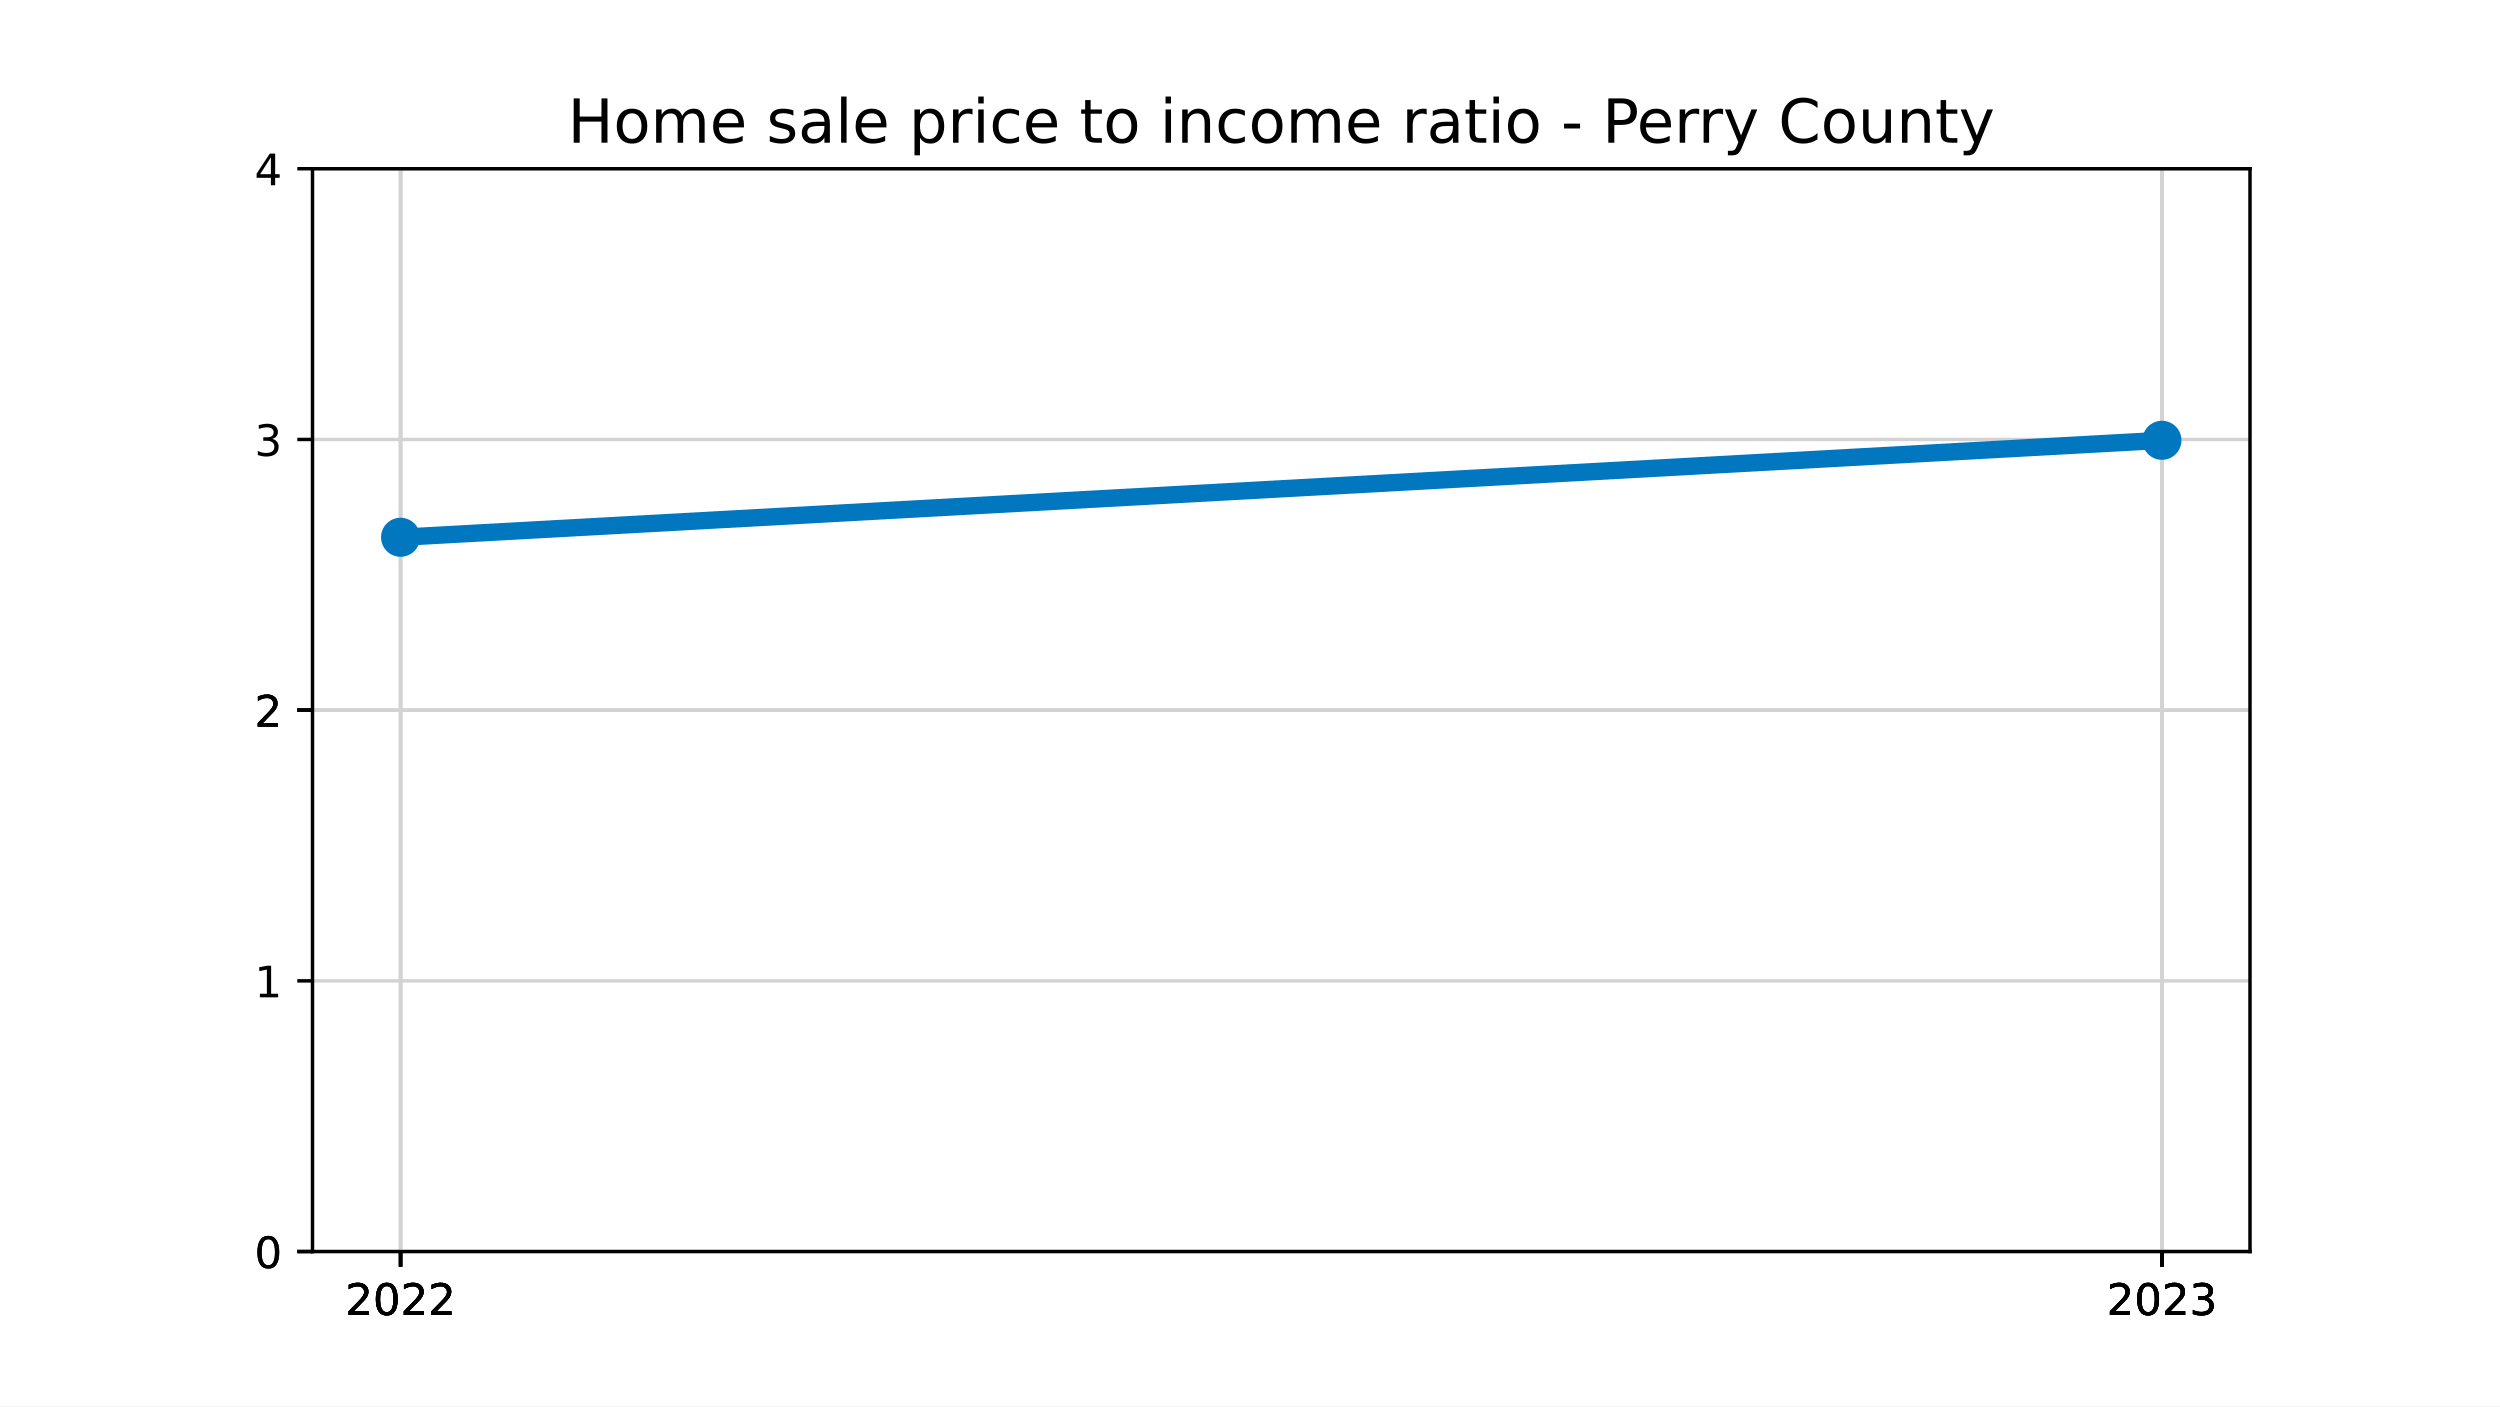
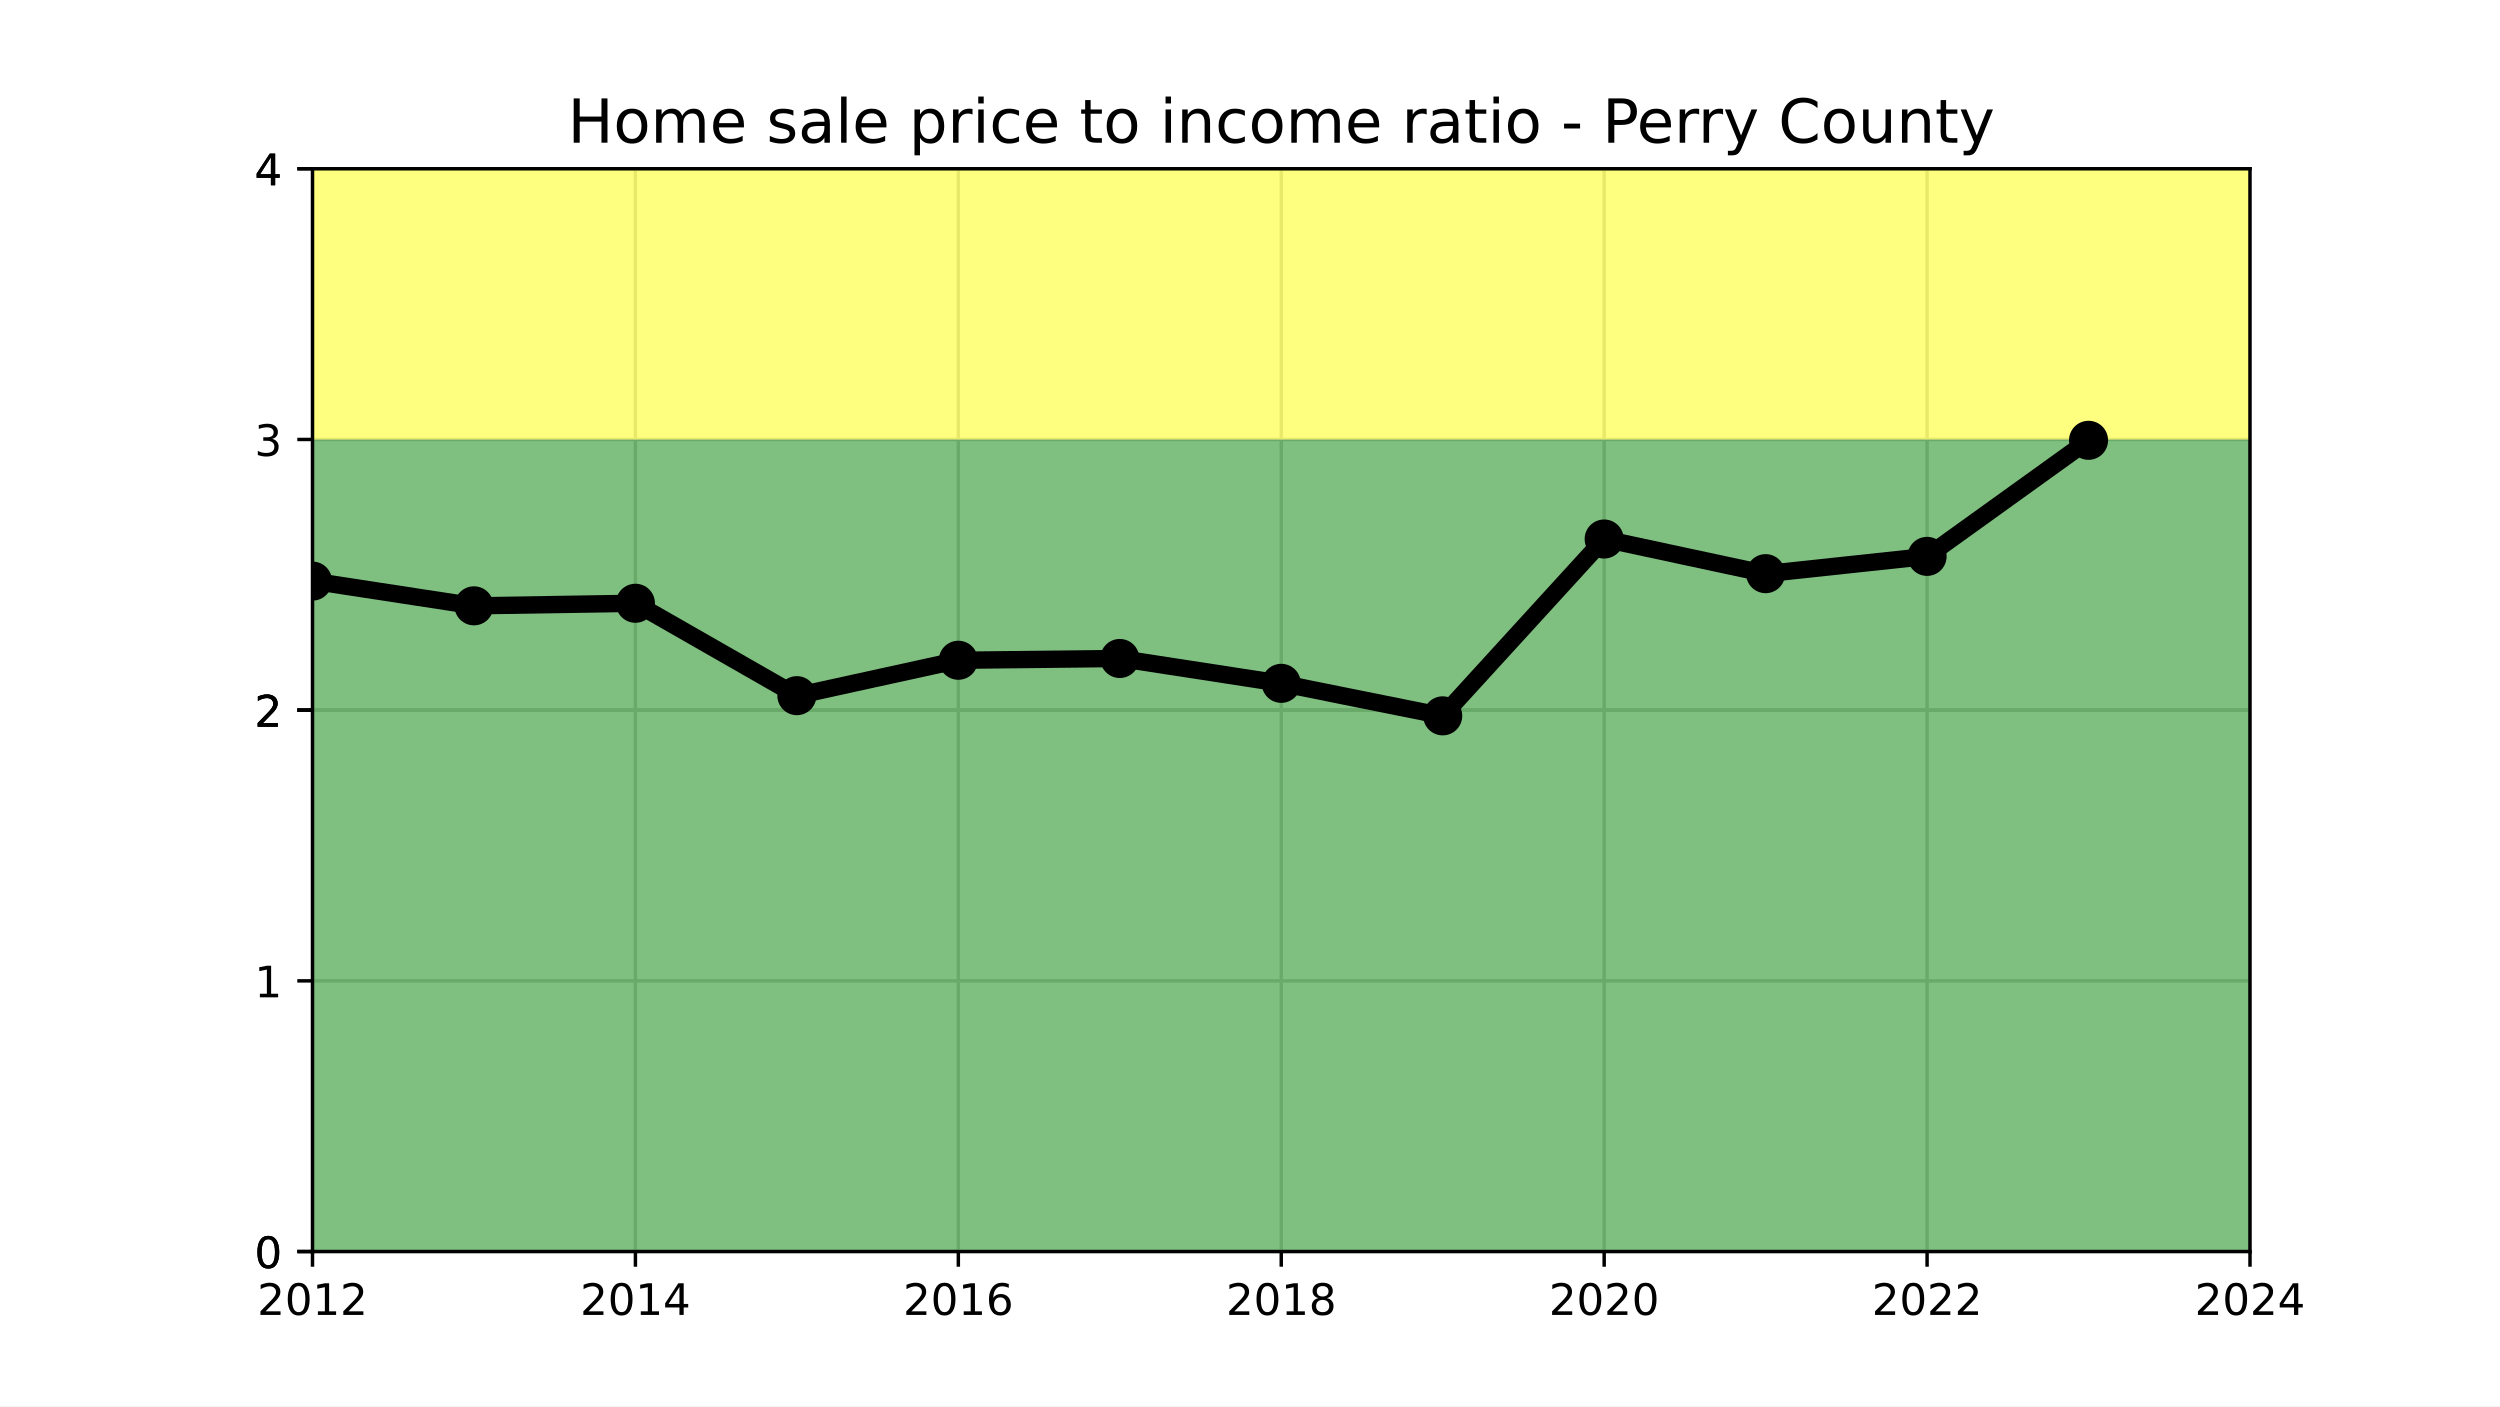
<svg xmlns="http://www.w3.org/2000/svg" xmlns:xlink="http://www.w3.org/1999/xlink" width="576pt" height="324pt" viewBox="0 0 576 324" version="1.1">
  <defs>
    <style type="text/css">*{stroke-linejoin: round; stroke-linecap: butt}</style>
  </defs>
  <g id="figure_1">
    <g id="patch_1">
      <path d="M 0 324  L 576 324  L 576 0  L 0 0  z " style="fill: #ffffff" />
    </g>
    <g id="axes_1">
      <g id="patch_2">
        <path d="M 72 288.36  L 518.4 288.36  L 518.4 38.88  L 72 38.88  z " style="fill: #ffffff" />
      </g>
      <g id="matplotlib.axis_1">
        <g id="xtick_1">
          <g id="line2d_1">
-             <path d="M 92.291 288.36  L 92.291 38.88  " clip-path="url(#p4316aaf7db)" style="fill: none; stroke: #d3d3d3; stroke-width: 0.8; stroke-linecap: square" />
+             <path d="M 72 288.36  L 72 38.88  " clip-path="url(#p40a7842563)" style="fill: none; stroke: #d3d3d3; stroke-width: 0.8; stroke-linecap: square" />
          </g>
          <g id="line2d_2">
            <defs>
-               <path id="m9389d08288" d="M 0 0  L 0 3.5  " style="stroke: #000000; stroke-width: 0.8" />
+               <path id="m8752003db8" d="M 0 0  L 0 3.5  " style="stroke: #000000; stroke-width: 0.8" />
            </defs>
            <g>
-               <use xlink:href="#m9389d08288" x="92.291" y="288.36" style="stroke: #000000; stroke-width: 0.8" />
+               <use xlink:href="#m8752003db8" x="72" y="288.36" style="stroke: #000000; stroke-width: 0.8" />
            </g>
          </g>
          <g id="text_1">
-             <g transform="translate(79.56591 302.9584) scale(0.1 -0.1)">
+             <g transform="translate(59.275 302.9584) scale(0.1 -0.1)">
              <defs>
                <path id="DejaVuSans-32" d="M 1228 531  L 3431 531  L 3431 0  L 469 0  L 469 531  Q 828 903 1448 1529  Q 2069 2156 2228 2338  Q 2531 2678 2651 2914  Q 2772 3150 2772 3378  Q 2772 3750 2511 3984  Q 2250 4219 1831 4219  Q 1534 4219 1204 4116  Q 875 4013 500 3803  L 500 4441  Q 881 4594 1212 4672  Q 1544 4750 1819 4750  Q 2544 4750 2975 4387  Q 3406 4025 3406 3419  Q 3406 3131 3298 2873  Q 3191 2616 2906 2266  Q 2828 2175 2409 1742  Q 1991 1309 1228 531  z " transform="scale(0.015625)" />
                <path id="DejaVuSans-30" d="M 2034 4250  Q 1547 4250 1301 3770  Q 1056 3291 1056 2328  Q 1056 1369 1301 889  Q 1547 409 2034 409  Q 2525 409 2770 889  Q 3016 1369 3016 2328  Q 3016 3291 2770 3770  Q 2525 4250 2034 4250  z M 2034 4750  Q 2819 4750 3233 4129  Q 3647 3509 3647 2328  Q 3647 1150 3233 529  Q 2819 -91 2034 -91  Q 1250 -91 836 529  Q 422 1150 422 2328  Q 422 3509 836 4129  Q 1250 4750 2034 4750  z " transform="scale(0.015625)" />
+                 <path id="DejaVuSans-31" d="M 794 531  L 1825 531  L 1825 4091  L 703 3866  L 703 4441  L 1819 4666  L 2450 4666  L 2450 531  L 3481 531  L 3481 0  L 794 0  L 794 531  z " transform="scale(0.015625)" />
              </defs>
+               <use xlink:href="#DejaVuSans-32" />
+               <use xlink:href="#DejaVuSans-30" x="63.623" />
+               <use xlink:href="#DejaVuSans-31" x="127.246" />
+               <use xlink:href="#DejaVuSans-32" x="190.869" />
+             </g>
+           </g>
+         </g>
+         <g id="xtick_2">
+           <g id="line2d_3">
+             <path d="M 146.4 288.36  L 146.4 38.88  " clip-path="url(#p40a7842563)" style="fill: none; stroke: #d3d3d3; stroke-width: 0.8; stroke-linecap: square" />
+           </g>
+           <g id="line2d_4">
+             <g>
+               <use xlink:href="#m8752003db8" x="146.4" y="288.36" style="stroke: #000000; stroke-width: 0.8" />
+             </g>
+           </g>
+           <g id="text_2">
+             <g transform="translate(133.675 302.9584) scale(0.1 -0.1)">
+               <defs>
+                 <path id="DejaVuSans-34" d="M 2419 4116  L 825 1625  L 2419 1625  L 2419 4116  z M 2253 4666  L 3047 4666  L 3047 1625  L 3713 1625  L 3713 1100  L 3047 1100  L 3047 0  L 2419 0  L 2419 1100  L 313 1100  L 313 1709  L 2253 4666  z " transform="scale(0.015625)" />
+               </defs>
+               <use xlink:href="#DejaVuSans-32" />
+               <use xlink:href="#DejaVuSans-30" x="63.623" />
+               <use xlink:href="#DejaVuSans-31" x="127.246" />
+               <use xlink:href="#DejaVuSans-34" x="190.869" />
+             </g>
+           </g>
+         </g>
+         <g id="xtick_3">
+           <g id="line2d_5">
+             <path d="M 220.8 288.36  L 220.8 38.88  " clip-path="url(#p40a7842563)" style="fill: none; stroke: #d3d3d3; stroke-width: 0.8; stroke-linecap: square" />
+           </g>
+           <g id="line2d_6">
+             <g>
+               <use xlink:href="#m8752003db8" x="220.8" y="288.36" style="stroke: #000000; stroke-width: 0.8" />
+             </g>
+           </g>
+           <g id="text_3">
+             <g transform="translate(208.075 302.9584) scale(0.1 -0.1)">
+               <defs>
+                 <path id="DejaVuSans-36" d="M 2113 2584  Q 1688 2584 1439 2293  Q 1191 2003 1191 1497  Q 1191 994 1439 701  Q 1688 409 2113 409  Q 2538 409 2786 701  Q 3034 994 3034 1497  Q 3034 2003 2786 2293  Q 2538 2584 2113 2584  z M 3366 4563  L 3366 3988  Q 3128 4100 2886 4159  Q 2644 4219 2406 4219  Q 1781 4219 1451 3797  Q 1122 3375 1075 2522  Q 1259 2794 1537 2939  Q 1816 3084 2150 3084  Q 2853 3084 3261 2657  Q 3669 2231 3669 1497  Q 3669 778 3244 343  Q 2819 -91 2113 -91  Q 1303 -91 875 529  Q 447 1150 447 2328  Q 447 3434 972 4092  Q 1497 4750 2381 4750  Q 2619 4750 2861 4703  Q 3103 4656 3366 4563  z " transform="scale(0.015625)" />
+               </defs>
+               <use xlink:href="#DejaVuSans-32" />
+               <use xlink:href="#DejaVuSans-30" x="63.623" />
+               <use xlink:href="#DejaVuSans-31" x="127.246" />
+               <use xlink:href="#DejaVuSans-36" x="190.869" />
+             </g>
+           </g>
+         </g>
+         <g id="xtick_4">
+           <g id="line2d_7">
+             <path d="M 295.2 288.36  L 295.2 38.88  " clip-path="url(#p40a7842563)" style="fill: none; stroke: #d3d3d3; stroke-width: 0.8; stroke-linecap: square" />
+           </g>
+           <g id="line2d_8">
+             <g>
+               <use xlink:href="#m8752003db8" x="295.2" y="288.36" style="stroke: #000000; stroke-width: 0.8" />
+             </g>
+           </g>
+           <g id="text_4">
+             <g transform="translate(282.475 302.9584) scale(0.1 -0.1)">
+               <defs>
+                 <path id="DejaVuSans-38" d="M 2034 2216  Q 1584 2216 1326 1975  Q 1069 1734 1069 1313  Q 1069 891 1326 650  Q 1584 409 2034 409  Q 2484 409 2743 651  Q 3003 894 3003 1313  Q 3003 1734 2745 1975  Q 2488 2216 2034 2216  z M 1403 2484  Q 997 2584 770 2862  Q 544 3141 544 3541  Q 544 4100 942 4425  Q 1341 4750 2034 4750  Q 2731 4750 3128 4425  Q 3525 4100 3525 3541  Q 3525 3141 3298 2862  Q 3072 2584 2669 2484  Q 3125 2378 3379 2068  Q 3634 1759 3634 1313  Q 3634 634 3220 271  Q 2806 -91 2034 -91  Q 1263 -91 848 271  Q 434 634 434 1313  Q 434 1759 690 2068  Q 947 2378 1403 2484  z M 1172 3481  Q 1172 3119 1398 2916  Q 1625 2713 2034 2713  Q 2441 2713 2670 2916  Q 2900 3119 2900 3481  Q 2900 3844 2670 4047  Q 2441 4250 2034 4250  Q 1625 4250 1398 4047  Q 1172 3844 1172 3481  z " transform="scale(0.015625)" />
+               </defs>
+               <use xlink:href="#DejaVuSans-32" />
+               <use xlink:href="#DejaVuSans-30" x="63.623" />
+               <use xlink:href="#DejaVuSans-31" x="127.246" />
+               <use xlink:href="#DejaVuSans-38" x="190.869" />
+             </g>
+           </g>
+         </g>
+         <g id="xtick_5">
+           <g id="line2d_9">
+             <path d="M 369.6 288.36  L 369.6 38.88  " clip-path="url(#p40a7842563)" style="fill: none; stroke: #d3d3d3; stroke-width: 0.8; stroke-linecap: square" />
+           </g>
+           <g id="line2d_10">
+             <g>
+               <use xlink:href="#m8752003db8" x="369.6" y="288.36" style="stroke: #000000; stroke-width: 0.8" />
+             </g>
+           </g>
+           <g id="text_5">
+             <g transform="translate(356.875 302.9584) scale(0.1 -0.1)">
+               <use xlink:href="#DejaVuSans-32" />
+               <use xlink:href="#DejaVuSans-30" x="63.623" />
+               <use xlink:href="#DejaVuSans-32" x="127.246" />
+               <use xlink:href="#DejaVuSans-30" x="190.869" />
+             </g>
+           </g>
+         </g>
+         <g id="xtick_6">
+           <g id="line2d_11">
+             <path d="M 444 288.36  L 444 38.88  " clip-path="url(#p40a7842563)" style="fill: none; stroke: #d3d3d3; stroke-width: 0.8; stroke-linecap: square" />
+           </g>
+           <g id="line2d_12">
+             <g>
+               <use xlink:href="#m8752003db8" x="444" y="288.36" style="stroke: #000000; stroke-width: 0.8" />
+             </g>
+           </g>
+           <g id="text_6">
+             <g transform="translate(431.275 302.9584) scale(0.1 -0.1)">
              <use xlink:href="#DejaVuSans-32" />
              <use xlink:href="#DejaVuSans-30" x="63.623" />
              <use xlink:href="#DejaVuSans-32" x="127.246" />
              <use xlink:href="#DejaVuSans-32" x="190.869" />
            </g>
          </g>
        </g>
-         <g id="xtick_2">
-           <g id="line2d_3">
-             <path d="M 92.291 288.36  L 92.291 38.88  " clip-path="url(#p4316aaf7db)" style="fill: none; stroke: #d3d3d3; stroke-width: 0.8; stroke-linecap: square" />
-           </g>
-           <g id="line2d_4">
-             <g>
-               <use xlink:href="#m9389d08288" x="92.291" y="288.36" style="stroke: #000000; stroke-width: 0.8" />
-             </g>
-           </g>
-           <g id="text_2">
-             <g transform="translate(79.56591 302.9584) scale(0.1 -0.1)">
+         <g id="xtick_7">
+           <g id="line2d_13">
+             <path d="M 518.4 288.36  L 518.4 38.88  " clip-path="url(#p40a7842563)" style="fill: none; stroke: #d3d3d3; stroke-width: 0.8; stroke-linecap: square" />
+           </g>
+           <g id="line2d_14">
+             <g>
+               <use xlink:href="#m8752003db8" x="518.4" y="288.36" style="stroke: #000000; stroke-width: 0.8" />
+             </g>
+           </g>
+           <g id="text_7">
+             <g transform="translate(505.675 302.9584) scale(0.1 -0.1)">
              <use xlink:href="#DejaVuSans-32" />
              <use xlink:href="#DejaVuSans-30" x="63.623" />
              <use xlink:href="#DejaVuSans-32" x="127.246" />
-               <use xlink:href="#DejaVuSans-32" x="190.869" />
-             </g>
-           </g>
-         </g>
-         <g id="xtick_3">
-           <g id="line2d_5">
-             <path d="M 92.291 288.36  L 92.291 38.88  " clip-path="url(#p4316aaf7db)" style="fill: none; stroke: #d3d3d3; stroke-width: 0.8; stroke-linecap: square" />
-           </g>
-           <g id="line2d_6">
-             <g>
-               <use xlink:href="#m9389d08288" x="92.291" y="288.36" style="stroke: #000000; stroke-width: 0.8" />
-             </g>
-           </g>
-           <g id="text_3">
-             <g transform="translate(79.56591 302.9584) scale(0.1 -0.1)">
-               <use xlink:href="#DejaVuSans-32" />
-               <use xlink:href="#DejaVuSans-30" x="63.623" />
-               <use xlink:href="#DejaVuSans-32" x="127.246" />
-               <use xlink:href="#DejaVuSans-32" x="190.869" />
-             </g>
-           </g>
-         </g>
-         <g id="xtick_4">
-           <g id="line2d_7">
-             <path d="M 92.291 288.36  L 92.291 38.88  " clip-path="url(#p4316aaf7db)" style="fill: none; stroke: #d3d3d3; stroke-width: 0.8; stroke-linecap: square" />
-           </g>
-           <g id="line2d_8">
-             <g>
-               <use xlink:href="#m9389d08288" x="92.291" y="288.36" style="stroke: #000000; stroke-width: 0.8" />
-             </g>
-           </g>
-           <g id="text_4">
-             <g transform="translate(79.56591 302.9584) scale(0.1 -0.1)">
-               <use xlink:href="#DejaVuSans-32" />
-               <use xlink:href="#DejaVuSans-30" x="63.623" />
-               <use xlink:href="#DejaVuSans-32" x="127.246" />
-               <use xlink:href="#DejaVuSans-32" x="190.869" />
-             </g>
-           </g>
-         </g>
-         <g id="xtick_5">
-           <g id="line2d_9">
-             <path d="M 498.109 288.36  L 498.109 38.88  " clip-path="url(#p4316aaf7db)" style="fill: none; stroke: #d3d3d3; stroke-width: 0.8; stroke-linecap: square" />
-           </g>
-           <g id="line2d_10">
-             <g>
-               <use xlink:href="#m9389d08288" x="498.109" y="288.36" style="stroke: #000000; stroke-width: 0.8" />
-             </g>
-           </g>
-           <g id="text_5">
-             <g transform="translate(485.3841 302.9584) scale(0.1 -0.1)">
+               <use xlink:href="#DejaVuSans-34" x="190.869" />
+             </g>
+           </g>
+         </g>
+       </g>
+       <g id="matplotlib.axis_2">
+         <g id="ytick_1">
+           <g id="line2d_15">
+             <path d="M 72 288.36  L 518.4 288.36  " clip-path="url(#p40a7842563)" style="fill: none; stroke: #d3d3d3; stroke-width: 0.8; stroke-linecap: square" />
+           </g>
+           <g id="line2d_16">
+             <defs>
+               <path id="md1ce197522" d="M 0 0  L -3.5 0  " style="stroke: #000000; stroke-width: 0.8" />
+             </defs>
+             <g>
+               <use xlink:href="#md1ce197522" x="72" y="288.36" style="stroke: #000000; stroke-width: 0.8" />
+             </g>
+           </g>
+           <g id="text_8">
+             <g transform="translate(58.6375 292.1592) scale(0.1 -0.1)">
+               <use xlink:href="#DejaVuSans-30" />
+             </g>
+           </g>
+         </g>
+         <g id="ytick_2">
+           <g id="line2d_17">
+             <path d="M 72 288.36  L 518.4 288.36  " clip-path="url(#p40a7842563)" style="fill: none; stroke: #d3d3d3; stroke-width: 0.8; stroke-linecap: square" />
+           </g>
+           <g id="line2d_18">
+             <g>
+               <use xlink:href="#md1ce197522" x="72" y="288.36" style="stroke: #000000; stroke-width: 0.8" />
+             </g>
+           </g>
+           <g id="text_9">
+             <g transform="translate(58.6375 292.1592) scale(0.1 -0.1)">
+               <use xlink:href="#DejaVuSans-30" />
+             </g>
+           </g>
+         </g>
+         <g id="ytick_3">
+           <g id="line2d_19">
+             <path d="M 72 225.99  L 518.4 225.99  " clip-path="url(#p40a7842563)" style="fill: none; stroke: #d3d3d3; stroke-width: 0.8; stroke-linecap: square" />
+           </g>
+           <g id="line2d_20">
+             <g>
+               <use xlink:href="#md1ce197522" x="72" y="225.99" style="stroke: #000000; stroke-width: 0.8" />
+             </g>
+           </g>
+           <g id="text_10">
+             <g transform="translate(58.6375 229.7892) scale(0.1 -0.1)">
+               <use xlink:href="#DejaVuSans-31" />
+             </g>
+           </g>
+         </g>
+         <g id="ytick_4">
+           <g id="line2d_21">
+             <path d="M 72 163.62  L 518.4 163.62  " clip-path="url(#p40a7842563)" style="fill: none; stroke: #d3d3d3; stroke-width: 0.8; stroke-linecap: square" />
+           </g>
+           <g id="line2d_22">
+             <g>
+               <use xlink:href="#md1ce197522" x="72" y="163.62" style="stroke: #000000; stroke-width: 0.8" />
+             </g>
+           </g>
+           <g id="text_11">
+             <g transform="translate(58.6375 167.4192) scale(0.1 -0.1)">
+               <use xlink:href="#DejaVuSans-32" />
+             </g>
+           </g>
+         </g>
+         <g id="ytick_5">
+           <g id="line2d_23">
+             <path d="M 72 163.62  L 518.4 163.62  " clip-path="url(#p40a7842563)" style="fill: none; stroke: #d3d3d3; stroke-width: 0.8; stroke-linecap: square" />
+           </g>
+           <g id="line2d_24">
+             <g>
+               <use xlink:href="#md1ce197522" x="72" y="163.62" style="stroke: #000000; stroke-width: 0.8" />
+             </g>
+           </g>
+           <g id="text_12">
+             <g transform="translate(58.6375 167.4192) scale(0.1 -0.1)">
+               <use xlink:href="#DejaVuSans-32" />
+             </g>
+           </g>
+         </g>
+         <g id="ytick_6">
+           <g id="line2d_25">
+             <path d="M 72 163.62  L 518.4 163.62  " clip-path="url(#p40a7842563)" style="fill: none; stroke: #d3d3d3; stroke-width: 0.8; stroke-linecap: square" />
+           </g>
+           <g id="line2d_26">
+             <g>
+               <use xlink:href="#md1ce197522" x="72" y="163.62" style="stroke: #000000; stroke-width: 0.8" />
+             </g>
+           </g>
+           <g id="text_13">
+             <g transform="translate(58.6375 167.4192) scale(0.1 -0.1)">
+               <use xlink:href="#DejaVuSans-32" />
+             </g>
+           </g>
+         </g>
+         <g id="ytick_7">
+           <g id="line2d_27">
+             <path d="M 72 101.25  L 518.4 101.25  " clip-path="url(#p40a7842563)" style="fill: none; stroke: #d3d3d3; stroke-width: 0.8; stroke-linecap: square" />
+           </g>
+           <g id="line2d_28">
+             <g>
+               <use xlink:href="#md1ce197522" x="72" y="101.25" style="stroke: #000000; stroke-width: 0.8" />
+             </g>
+           </g>
+           <g id="text_14">
+             <g transform="translate(58.6375 105.0492) scale(0.1 -0.1)">
              <defs>
                <path id="DejaVuSans-33" d="M 2597 2516  Q 3050 2419 3304 2112  Q 3559 1806 3559 1356  Q 3559 666 3084 287  Q 2609 -91 1734 -91  Q 1441 -91 1130 -33  Q 819 25 488 141  L 488 750  Q 750 597 1062 519  Q 1375 441 1716 441  Q 2309 441 2620 675  Q 2931 909 2931 1356  Q 2931 1769 2642 2001  Q 2353 2234 1838 2234  L 1294 2234  L 1294 2753  L 1863 2753  Q 2328 2753 2575 2939  Q 2822 3125 2822 3475  Q 2822 3834 2567 4026  Q 2313 4219 1838 4219  Q 1578 4219 1281 4162  Q 984 4106 628 3988  L 628 4550  Q 988 4650 1302 4700  Q 1616 4750 1894 4750  Q 2613 4750 3031 4423  Q 3450 4097 3450 3541  Q 3450 3153 3228 2886  Q 3006 2619 2597 2516  z " transform="scale(0.015625)" />
              </defs>
-               <use xlink:href="#DejaVuSans-32" />
-               <use xlink:href="#DejaVuSans-30" x="63.623" />
-               <use xlink:href="#DejaVuSans-32" x="127.246" />
-               <use xlink:href="#DejaVuSans-33" x="190.869" />
-             </g>
-           </g>
-         </g>
-         <g id="xtick_6">
-           <g id="line2d_11">
-             <path d="M 498.109 288.36  L 498.109 38.88  " clip-path="url(#p4316aaf7db)" style="fill: none; stroke: #d3d3d3; stroke-width: 0.8; stroke-linecap: square" />
-           </g>
-           <g id="line2d_12">
-             <g>
-               <use xlink:href="#m9389d08288" x="498.109" y="288.36" style="stroke: #000000; stroke-width: 0.8" />
-             </g>
-           </g>
-           <g id="text_6">
-             <g transform="translate(485.3841 302.9584) scale(0.1 -0.1)">
-               <use xlink:href="#DejaVuSans-32" />
-               <use xlink:href="#DejaVuSans-30" x="63.623" />
-               <use xlink:href="#DejaVuSans-32" x="127.246" />
-               <use xlink:href="#DejaVuSans-33" x="190.869" />
-             </g>
-           </g>
-         </g>
-         <g id="xtick_7">
-           <g id="line2d_13">
-             <path d="M 498.109 288.36  L 498.109 38.88  " clip-path="url(#p4316aaf7db)" style="fill: none; stroke: #d3d3d3; stroke-width: 0.8; stroke-linecap: square" />
-           </g>
-           <g id="line2d_14">
-             <g>
-               <use xlink:href="#m9389d08288" x="498.109" y="288.36" style="stroke: #000000; stroke-width: 0.8" />
-             </g>
-           </g>
-           <g id="text_7">
-             <g transform="translate(485.3841 302.9584) scale(0.1 -0.1)">
-               <use xlink:href="#DejaVuSans-32" />
-               <use xlink:href="#DejaVuSans-30" x="63.623" />
-               <use xlink:href="#DejaVuSans-32" x="127.246" />
-               <use xlink:href="#DejaVuSans-33" x="190.869" />
-             </g>
-           </g>
-         </g>
-         <g id="xtick_8">
-           <g id="line2d_15">
-             <path d="M 498.109 288.36  L 498.109 38.88  " clip-path="url(#p4316aaf7db)" style="fill: none; stroke: #d3d3d3; stroke-width: 0.8; stroke-linecap: square" />
-           </g>
-           <g id="line2d_16">
-             <g>
-               <use xlink:href="#m9389d08288" x="498.109" y="288.36" style="stroke: #000000; stroke-width: 0.8" />
-             </g>
-           </g>
-           <g id="text_8">
-             <g transform="translate(485.3841 302.9584) scale(0.1 -0.1)">
-               <use xlink:href="#DejaVuSans-32" />
-               <use xlink:href="#DejaVuSans-30" x="63.623" />
-               <use xlink:href="#DejaVuSans-32" x="127.246" />
-               <use xlink:href="#DejaVuSans-33" x="190.869" />
-             </g>
-           </g>
-         </g>
-       </g>
-       <g id="matplotlib.axis_2">
-         <g id="ytick_1">
-           <g id="line2d_17">
-             <path d="M 72 288.36  L 518.4 288.36  " clip-path="url(#p4316aaf7db)" style="fill: none; stroke: #d3d3d3; stroke-width: 0.8; stroke-linecap: square" />
-           </g>
-           <g id="line2d_18">
-             <defs>
-               <path id="m9e26754bca" d="M 0 0  L -3.5 0  " style="stroke: #000000; stroke-width: 0.8" />
-             </defs>
-             <g>
-               <use xlink:href="#m9e26754bca" x="72" y="288.36" style="stroke: #000000; stroke-width: 0.8" />
-             </g>
-           </g>
-           <g id="text_9">
-             <g transform="translate(58.6375 292.1592) scale(0.1 -0.1)">
-               <use xlink:href="#DejaVuSans-30" />
-             </g>
-           </g>
-         </g>
-         <g id="ytick_2">
-           <g id="line2d_19">
-             <path d="M 72 288.36  L 518.4 288.36  " clip-path="url(#p4316aaf7db)" style="fill: none; stroke: #d3d3d3; stroke-width: 0.8; stroke-linecap: square" />
-           </g>
-           <g id="line2d_20">
-             <g>
-               <use xlink:href="#m9e26754bca" x="72" y="288.36" style="stroke: #000000; stroke-width: 0.8" />
-             </g>
-           </g>
-           <g id="text_10">
-             <g transform="translate(58.6375 292.1592) scale(0.1 -0.1)">
-               <use xlink:href="#DejaVuSans-30" />
-             </g>
-           </g>
-         </g>
-         <g id="ytick_3">
-           <g id="line2d_21">
-             <path d="M 72 225.99  L 518.4 225.99  " clip-path="url(#p4316aaf7db)" style="fill: none; stroke: #d3d3d3; stroke-width: 0.8; stroke-linecap: square" />
-           </g>
-           <g id="line2d_22">
-             <g>
-               <use xlink:href="#m9e26754bca" x="72" y="225.99" style="stroke: #000000; stroke-width: 0.8" />
-             </g>
-           </g>
-           <g id="text_11">
-             <g transform="translate(58.6375 229.7892) scale(0.1 -0.1)">
-               <defs>
-                 <path id="DejaVuSans-31" d="M 794 531  L 1825 531  L 1825 4091  L 703 3866  L 703 4441  L 1819 4666  L 2450 4666  L 2450 531  L 3481 531  L 3481 0  L 794 0  L 794 531  z " transform="scale(0.015625)" />
-               </defs>
-               <use xlink:href="#DejaVuSans-31" />
-             </g>
-           </g>
-         </g>
-         <g id="ytick_4">
-           <g id="line2d_23">
-             <path d="M 72 163.62  L 518.4 163.62  " clip-path="url(#p4316aaf7db)" style="fill: none; stroke: #d3d3d3; stroke-width: 0.8; stroke-linecap: square" />
-           </g>
-           <g id="line2d_24">
-             <g>
-               <use xlink:href="#m9e26754bca" x="72" y="163.62" style="stroke: #000000; stroke-width: 0.8" />
-             </g>
-           </g>
-           <g id="text_12">
-             <g transform="translate(58.6375 167.4192) scale(0.1 -0.1)">
-               <use xlink:href="#DejaVuSans-32" />
-             </g>
-           </g>
-         </g>
-         <g id="ytick_5">
-           <g id="line2d_25">
-             <path d="M 72 163.62  L 518.4 163.62  " clip-path="url(#p4316aaf7db)" style="fill: none; stroke: #d3d3d3; stroke-width: 0.8; stroke-linecap: square" />
-           </g>
-           <g id="line2d_26">
-             <g>
-               <use xlink:href="#m9e26754bca" x="72" y="163.62" style="stroke: #000000; stroke-width: 0.8" />
-             </g>
-           </g>
-           <g id="text_13">
-             <g transform="translate(58.6375 167.4192) scale(0.1 -0.1)">
-               <use xlink:href="#DejaVuSans-32" />
-             </g>
-           </g>
-         </g>
-         <g id="ytick_6">
-           <g id="line2d_27">
-             <path d="M 72 163.62  L 518.4 163.62  " clip-path="url(#p4316aaf7db)" style="fill: none; stroke: #d3d3d3; stroke-width: 0.8; stroke-linecap: square" />
-           </g>
-           <g id="line2d_28">
-             <g>
-               <use xlink:href="#m9e26754bca" x="72" y="163.62" style="stroke: #000000; stroke-width: 0.8" />
-             </g>
-           </g>
-           <g id="text_14">
-             <g transform="translate(58.6375 167.4192) scale(0.1 -0.1)">
-               <use xlink:href="#DejaVuSans-32" />
-             </g>
-           </g>
-         </g>
-         <g id="ytick_7">
+               <use xlink:href="#DejaVuSans-33" />
+             </g>
+           </g>
+         </g>
+         <g id="ytick_8">
          <g id="line2d_29">
-             <path d="M 72 101.25  L 518.4 101.25  " clip-path="url(#p4316aaf7db)" style="fill: none; stroke: #d3d3d3; stroke-width: 0.8; stroke-linecap: square" />
+             <path d="M 72 38.88  L 518.4 38.88  " clip-path="url(#p40a7842563)" style="fill: none; stroke: #d3d3d3; stroke-width: 0.8; stroke-linecap: square" />
          </g>
          <g id="line2d_30">
            <g>
-               <use xlink:href="#m9e26754bca" x="72" y="101.25" style="stroke: #000000; stroke-width: 0.8" />
+               <use xlink:href="#md1ce197522" x="72" y="38.88" style="stroke: #000000; stroke-width: 0.8" />
            </g>
          </g>
          <g id="text_15">
-             <g transform="translate(58.6375 105.0492) scale(0.1 -0.1)">
-               <use xlink:href="#DejaVuSans-33" />
-             </g>
-           </g>
-         </g>
-         <g id="ytick_8">
+             <g transform="translate(58.6375 42.67922) scale(0.1 -0.1)">
+               <use xlink:href="#DejaVuSans-34" />
+             </g>
+           </g>
+         </g>
+         <g id="ytick_9">
          <g id="line2d_31">
-             <path d="M 72 38.88  L 518.4 38.88  " clip-path="url(#p4316aaf7db)" style="fill: none; stroke: #d3d3d3; stroke-width: 0.8; stroke-linecap: square" />
+             <path d="M 72 38.88  L 518.4 38.88  " clip-path="url(#p40a7842563)" style="fill: none; stroke: #d3d3d3; stroke-width: 0.8; stroke-linecap: square" />
          </g>
          <g id="line2d_32">
            <g>
-               <use xlink:href="#m9e26754bca" x="72" y="38.88" style="stroke: #000000; stroke-width: 0.8" />
+               <use xlink:href="#md1ce197522" x="72" y="38.88" style="stroke: #000000; stroke-width: 0.8" />
            </g>
          </g>
          <g id="text_16">
            <g transform="translate(58.6375 42.67922) scale(0.1 -0.1)">
-               <defs>
-                 <path id="DejaVuSans-34" d="M 2419 4116  L 825 1625  L 2419 1625  L 2419 4116  z M 2253 4666  L 3047 4666  L 3047 1625  L 3713 1625  L 3713 1100  L 3047 1100  L 3047 0  L 2419 0  L 2419 1100  L 313 1100  L 313 1709  L 2253 4666  z " transform="scale(0.015625)" />
-               </defs>
              <use xlink:href="#DejaVuSans-34" />
            </g>
          </g>
        </g>
      </g>
+       <g id="PolyCollection_1">
+         <path d="M 72 101.25  L 72 288.36  L 109.2 288.36  L 146.4 288.36  L 183.6 288.36  L 220.8 288.36  L 258 288.36  L 295.2 288.36  L 332.4 288.36  L 369.6 288.36  L 406.8 288.36  L 444 288.36  L 481.2 288.36  L 518.4 288.36  L 518.4 101.25  L 518.4 101.25  L 481.2 101.25  L 444 101.25  L 406.8 101.25  L 369.6 101.25  L 332.4 101.25  L 295.2 101.25  L 258 101.25  L 220.8 101.25  L 183.6 101.25  L 146.4 101.25  L 109.2 101.25  L 72 101.25  z " clip-path="url(#p40a7842563)" style="fill: #008000; fill-opacity: 0.5" />
+       </g>
+       <g id="PolyCollection_2">
+         <path d="M 72 38.88  L 72 101.25  L 109.2 101.25  L 146.4 101.25  L 183.6 101.25  L 220.8 101.25  L 258 101.25  L 295.2 101.25  L 332.4 101.25  L 369.6 101.25  L 406.8 101.25  L 444 101.25  L 481.2 101.25  L 518.4 101.25  L 518.4 38.88  L 518.4 38.88  L 481.2 38.88  L 444 38.88  L 406.8 38.88  L 369.6 38.88  L 332.4 38.88  L 295.2 38.88  L 258 38.88  L 220.8 38.88  L 183.6 38.88  L 146.4 38.88  L 109.2 38.88  L 72 38.88  z " clip-path="url(#p40a7842563)" style="fill: #ffff00; fill-opacity: 0.5" />
+       </g>
      <g id="line2d_33">
-         <path d="M 92.291 123.787  L 498.109 101.447  " clip-path="url(#p4316aaf7db)" style="fill: none; stroke: #0077bf; stroke-width: 4; stroke-linecap: square" />
+         <path d="M 72 133.884  L 109.2 139.583  L 146.4 138.993  L 183.6 160.28  L 220.8 152.125  L 258 151.714  L 295.2 157.441  L 332.4 164.932  L 369.6 124.188  L 406.8 132.172  L 444 128.19  L 481.2 101.447  " clip-path="url(#p40a7842563)" style="fill: none; stroke: #000000; stroke-width: 4; stroke-linecap: square" />
        <defs>
-           <path id="m6830aa04a5" d="M 0 4  C 1.061 4 2.078 3.579 2.828 2.828  C 3.579 2.078 4 1.061 4 0  C 4 -1.061 3.579 -2.078 2.828 -2.828  C 2.078 -3.579 1.061 -4 0 -4  C -1.061 -4 -2.078 -3.579 -2.828 -2.828  C -3.579 -2.078 -4 -1.061 -4 0  C -4 1.061 -3.579 2.078 -2.828 2.828  C -2.078 3.579 -1.061 4 0 4  z " style="stroke: #0077bf" />
+           <path id="ma98e6c3b49" d="M 0 4  C 1.061 4 2.078 3.579 2.828 2.828  C 3.579 2.078 4 1.061 4 0  C 4 -1.061 3.579 -2.078 2.828 -2.828  C 2.078 -3.579 1.061 -4 0 -4  C -1.061 -4 -2.078 -3.579 -2.828 -2.828  C -3.579 -2.078 -4 -1.061 -4 0  C -4 1.061 -3.579 2.078 -2.828 2.828  C -2.078 3.579 -1.061 4 0 4  z " style="stroke: #000000" />
        </defs>
-         <g clip-path="url(#p4316aaf7db)">
-           <use xlink:href="#m6830aa04a5" x="92.291" y="123.787" style="fill: #0077bf; stroke: #0077bf" />
-           <use xlink:href="#m6830aa04a5" x="498.109" y="101.447" style="fill: #0077bf; stroke: #0077bf" />
+         <g clip-path="url(#p40a7842563)">
+           <use xlink:href="#ma98e6c3b49" x="72" y="133.884" style="stroke: #000000" />
+           <use xlink:href="#ma98e6c3b49" x="109.2" y="139.583" style="stroke: #000000" />
+           <use xlink:href="#ma98e6c3b49" x="146.4" y="138.993" style="stroke: #000000" />
+           <use xlink:href="#ma98e6c3b49" x="183.6" y="160.28" style="stroke: #000000" />
+           <use xlink:href="#ma98e6c3b49" x="220.8" y="152.125" style="stroke: #000000" />
+           <use xlink:href="#ma98e6c3b49" x="258" y="151.714" style="stroke: #000000" />
+           <use xlink:href="#ma98e6c3b49" x="295.2" y="157.441" style="stroke: #000000" />
+           <use xlink:href="#ma98e6c3b49" x="332.4" y="164.932" style="stroke: #000000" />
+           <use xlink:href="#ma98e6c3b49" x="369.6" y="124.188" style="stroke: #000000" />
+           <use xlink:href="#ma98e6c3b49" x="406.8" y="132.172" style="stroke: #000000" />
+           <use xlink:href="#ma98e6c3b49" x="444" y="128.19" style="stroke: #000000" />
+           <use xlink:href="#ma98e6c3b49" x="481.2" y="101.447" style="stroke: #000000" />
        </g>
      </g>
      <g id="patch_3">
        <path d="M 72 288.36  L 72 38.88  " style="fill: none; stroke: #000000; stroke-width: 0.8; stroke-linejoin: miter; stroke-linecap: square" />
      </g>
      <g id="patch_4">
        <path d="M 518.4 288.36  L 518.4 38.88  " style="fill: none; stroke: #000000; stroke-width: 0.8; stroke-linejoin: miter; stroke-linecap: square" />
      </g>
      <g id="patch_5">
        <path d="M 72 288.36  L 518.4 288.36  " style="fill: none; stroke: #000000; stroke-width: 0.8; stroke-linejoin: miter; stroke-linecap: square" />
      </g>
      <g id="patch_6">
        <path d="M 72 38.88  L 518.4 38.88  " style="fill: none; stroke: #000000; stroke-width: 0.8; stroke-linejoin: miter; stroke-linecap: square" />
      </g>
      <g id="text_17">
        <g transform="translate(130.8072 32.88) scale(0.14 -0.14)">
          <defs>
            <path id="DejaVuSans-48" d="M 628 4666  L 1259 4666  L 1259 2753  L 3553 2753  L 3553 4666  L 4184 4666  L 4184 0  L 3553 0  L 3553 2222  L 1259 2222  L 1259 0  L 628 0  L 628 4666  z " transform="scale(0.015625)" />
            <path id="DejaVuSans-6f" d="M 1959 3097  Q 1497 3097 1228 2736  Q 959 2375 959 1747  Q 959 1119 1226 758  Q 1494 397 1959 397  Q 2419 397 2687 759  Q 2956 1122 2956 1747  Q 2956 2369 2687 2733  Q 2419 3097 1959 3097  z M 1959 3584  Q 2709 3584 3137 3096  Q 3566 2609 3566 1747  Q 3566 888 3137 398  Q 2709 -91 1959 -91  Q 1206 -91 779 398  Q 353 888 353 1747  Q 353 2609 779 3096  Q 1206 3584 1959 3584  z " transform="scale(0.015625)" />
            <path id="DejaVuSans-6d" d="M 3328 2828  Q 3544 3216 3844 3400  Q 4144 3584 4550 3584  Q 5097 3584 5394 3201  Q 5691 2819 5691 2113  L 5691 0  L 5113 0  L 5113 2094  Q 5113 2597 4934 2840  Q 4756 3084 4391 3084  Q 3944 3084 3684 2787  Q 3425 2491 3425 1978  L 3425 0  L 2847 0  L 2847 2094  Q 2847 2600 2669 2842  Q 2491 3084 2119 3084  Q 1678 3084 1418 2786  Q 1159 2488 1159 1978  L 1159 0  L 581 0  L 581 3500  L 1159 3500  L 1159 2956  Q 1356 3278 1631 3431  Q 1906 3584 2284 3584  Q 2666 3584 2933 3390  Q 3200 3197 3328 2828  z " transform="scale(0.015625)" />
            <path id="DejaVuSans-65" d="M 3597 1894  L 3597 1613  L 953 1613  Q 991 1019 1311 708  Q 1631 397 2203 397  Q 2534 397 2845 478  Q 3156 559 3463 722  L 3463 178  Q 3153 47 2828 -22  Q 2503 -91 2169 -91  Q 1331 -91 842 396  Q 353 884 353 1716  Q 353 2575 817 3079  Q 1281 3584 2069 3584  Q 2775 3584 3186 3129  Q 3597 2675 3597 1894  z M 3022 2063  Q 3016 2534 2758 2815  Q 2500 3097 2075 3097  Q 1594 3097 1305 2825  Q 1016 2553 972 2059  L 3022 2063  z " transform="scale(0.015625)" />
            <path id="DejaVuSans-20" transform="scale(0.015625)" />
            <path id="DejaVuSans-73" d="M 2834 3397  L 2834 2853  Q 2591 2978 2328 3040  Q 2066 3103 1784 3103  Q 1356 3103 1142 2972  Q 928 2841 928 2578  Q 928 2378 1081 2264  Q 1234 2150 1697 2047  L 1894 2003  Q 2506 1872 2764 1633  Q 3022 1394 3022 966  Q 3022 478 2636 193  Q 2250 -91 1575 -91  Q 1294 -91 989 -36  Q 684 19 347 128  L 347 722  Q 666 556 975 473  Q 1284 391 1588 391  Q 1994 391 2212 530  Q 2431 669 2431 922  Q 2431 1156 2273 1281  Q 2116 1406 1581 1522  L 1381 1569  Q 847 1681 609 1914  Q 372 2147 372 2553  Q 372 3047 722 3315  Q 1072 3584 1716 3584  Q 2034 3584 2315 3537  Q 2597 3491 2834 3397  z " transform="scale(0.015625)" />
            <path id="DejaVuSans-61" d="M 2194 1759  Q 1497 1759 1228 1600  Q 959 1441 959 1056  Q 959 750 1161 570  Q 1363 391 1709 391  Q 2188 391 2477 730  Q 2766 1069 2766 1631  L 2766 1759  L 2194 1759  z M 3341 1997  L 3341 0  L 2766 0  L 2766 531  Q 2569 213 2275 61  Q 1981 -91 1556 -91  Q 1019 -91 701 211  Q 384 513 384 1019  Q 384 1609 779 1909  Q 1175 2209 1959 2209  L 2766 2209  L 2766 2266  Q 2766 2663 2505 2880  Q 2244 3097 1772 3097  Q 1472 3097 1187 3025  Q 903 2953 641 2809  L 641 3341  Q 956 3463 1253 3523  Q 1550 3584 1831 3584  Q 2591 3584 2966 3190  Q 3341 2797 3341 1997  z " transform="scale(0.015625)" />
            <path id="DejaVuSans-6c" d="M 603 4863  L 1178 4863  L 1178 0  L 603 0  L 603 4863  z " transform="scale(0.015625)" />
            <path id="DejaVuSans-70" d="M 1159 525  L 1159 -1331  L 581 -1331  L 581 3500  L 1159 3500  L 1159 2969  Q 1341 3281 1617 3432  Q 1894 3584 2278 3584  Q 2916 3584 3314 3078  Q 3713 2572 3713 1747  Q 3713 922 3314 415  Q 2916 -91 2278 -91  Q 1894 -91 1617 61  Q 1341 213 1159 525  z M 3116 1747  Q 3116 2381 2855 2742  Q 2594 3103 2138 3103  Q 1681 3103 1420 2742  Q 1159 2381 1159 1747  Q 1159 1113 1420 752  Q 1681 391 2138 391  Q 2594 391 2855 752  Q 3116 1113 3116 1747  z " transform="scale(0.015625)" />
            <path id="DejaVuSans-72" d="M 2631 2963  Q 2534 3019 2420 3045  Q 2306 3072 2169 3072  Q 1681 3072 1420 2755  Q 1159 2438 1159 1844  L 1159 0  L 581 0  L 581 3500  L 1159 3500  L 1159 2956  Q 1341 3275 1631 3429  Q 1922 3584 2338 3584  Q 2397 3584 2469 3576  Q 2541 3569 2628 3553  L 2631 2963  z " transform="scale(0.015625)" />
            <path id="DejaVuSans-69" d="M 603 3500  L 1178 3500  L 1178 0  L 603 0  L 603 3500  z M 603 4863  L 1178 4863  L 1178 4134  L 603 4134  L 603 4863  z " transform="scale(0.015625)" />
            <path id="DejaVuSans-63" d="M 3122 3366  L 3122 2828  Q 2878 2963 2633 3030  Q 2388 3097 2138 3097  Q 1578 3097 1268 2742  Q 959 2388 959 1747  Q 959 1106 1268 751  Q 1578 397 2138 397  Q 2388 397 2633 464  Q 2878 531 3122 666  L 3122 134  Q 2881 22 2623 -34  Q 2366 -91 2075 -91  Q 1284 -91 818 406  Q 353 903 353 1747  Q 353 2603 823 3093  Q 1294 3584 2113 3584  Q 2378 3584 2631 3529  Q 2884 3475 3122 3366  z " transform="scale(0.015625)" />
            <path id="DejaVuSans-74" d="M 1172 4494  L 1172 3500  L 2356 3500  L 2356 3053  L 1172 3053  L 1172 1153  Q 1172 725 1289 603  Q 1406 481 1766 481  L 2356 481  L 2356 0  L 1766 0  Q 1100 0 847 248  Q 594 497 594 1153  L 594 3053  L 172 3053  L 172 3500  L 594 3500  L 594 4494  L 1172 4494  z " transform="scale(0.015625)" />
            <path id="DejaVuSans-6e" d="M 3513 2113  L 3513 0  L 2938 0  L 2938 2094  Q 2938 2591 2744 2837  Q 2550 3084 2163 3084  Q 1697 3084 1428 2787  Q 1159 2491 1159 1978  L 1159 0  L 581 0  L 581 3500  L 1159 3500  L 1159 2956  Q 1366 3272 1645 3428  Q 1925 3584 2291 3584  Q 2894 3584 3203 3211  Q 3513 2838 3513 2113  z " transform="scale(0.015625)" />
            <path id="DejaVuSans-2d" d="M 313 2009  L 1997 2009  L 1997 1497  L 313 1497  L 313 2009  z " transform="scale(0.015625)" />
            <path id="DejaVuSans-50" d="M 1259 4147  L 1259 2394  L 2053 2394  Q 2494 2394 2734 2622  Q 2975 2850 2975 3272  Q 2975 3691 2734 3919  Q 2494 4147 2053 4147  L 1259 4147  z M 628 4666  L 2053 4666  Q 2838 4666 3239 4311  Q 3641 3956 3641 3272  Q 3641 2581 3239 2228  Q 2838 1875 2053 1875  L 1259 1875  L 1259 0  L 628 0  L 628 4666  z " transform="scale(0.015625)" />
            <path id="DejaVuSans-79" d="M 2059 -325  Q 1816 -950 1584 -1140  Q 1353 -1331 966 -1331  L 506 -1331  L 506 -850  L 844 -850  Q 1081 -850 1212 -737  Q 1344 -625 1503 -206  L 1606 56  L 191 3500  L 800 3500  L 1894 763  L 2988 3500  L 3597 3500  L 2059 -325  z " transform="scale(0.015625)" />
            <path id="DejaVuSans-43" d="M 4122 4306  L 4122 3641  Q 3803 3938 3442 4084  Q 3081 4231 2675 4231  Q 1875 4231 1450 3742  Q 1025 3253 1025 2328  Q 1025 1406 1450 917  Q 1875 428 2675 428  Q 3081 428 3442 575  Q 3803 722 4122 1019  L 4122 359  Q 3791 134 3420 21  Q 3050 -91 2638 -91  Q 1578 -91 968 557  Q 359 1206 359 2328  Q 359 3453 968 4101  Q 1578 4750 2638 4750  Q 3056 4750 3426 4639  Q 3797 4528 4122 4306  z " transform="scale(0.015625)" />
            <path id="DejaVuSans-75" d="M 544 1381  L 544 3500  L 1119 3500  L 1119 1403  Q 1119 906 1312 657  Q 1506 409 1894 409  Q 2359 409 2629 706  Q 2900 1003 2900 1516  L 2900 3500  L 3475 3500  L 3475 0  L 2900 0  L 2900 538  Q 2691 219 2414 64  Q 2138 -91 1772 -91  Q 1169 -91 856 284  Q 544 659 544 1381  z M 1991 3584  L 1991 3584  z " transform="scale(0.015625)" />
          </defs>
          <use xlink:href="#DejaVuSans-48" />
          <use xlink:href="#DejaVuSans-6f" x="75.195" />
          <use xlink:href="#DejaVuSans-6d" x="136.377" />
          <use xlink:href="#DejaVuSans-65" x="233.789" />
          <use xlink:href="#DejaVuSans-20" x="295.312" />
          <use xlink:href="#DejaVuSans-73" x="327.1" />
          <use xlink:href="#DejaVuSans-61" x="379.199" />
          <use xlink:href="#DejaVuSans-6c" x="440.479" />
          <use xlink:href="#DejaVuSans-65" x="468.262" />
          <use xlink:href="#DejaVuSans-20" x="529.785" />
          <use xlink:href="#DejaVuSans-70" x="561.572" />
          <use xlink:href="#DejaVuSans-72" x="625.049" />
          <use xlink:href="#DejaVuSans-69" x="666.162" />
          <use xlink:href="#DejaVuSans-63" x="693.945" />
          <use xlink:href="#DejaVuSans-65" x="748.926" />
          <use xlink:href="#DejaVuSans-20" x="810.449" />
          <use xlink:href="#DejaVuSans-74" x="842.236" />
          <use xlink:href="#DejaVuSans-6f" x="881.445" />
          <use xlink:href="#DejaVuSans-20" x="942.627" />
          <use xlink:href="#DejaVuSans-69" x="974.414" />
          <use xlink:href="#DejaVuSans-6e" x="1002.197" />
          <use xlink:href="#DejaVuSans-63" x="1065.576" />
          <use xlink:href="#DejaVuSans-6f" x="1120.557" />
          <use xlink:href="#DejaVuSans-6d" x="1181.738" />
          <use xlink:href="#DejaVuSans-65" x="1279.15" />
          <use xlink:href="#DejaVuSans-20" x="1340.674" />
          <use xlink:href="#DejaVuSans-72" x="1372.461" />
          <use xlink:href="#DejaVuSans-61" x="1413.574" />
          <use xlink:href="#DejaVuSans-74" x="1474.854" />
          <use xlink:href="#DejaVuSans-69" x="1514.062" />
          <use xlink:href="#DejaVuSans-6f" x="1541.846" />
          <use xlink:href="#DejaVuSans-20" x="1603.027" />
          <use xlink:href="#DejaVuSans-2d" x="1634.814" />
          <use xlink:href="#DejaVuSans-20" x="1670.898" />
          <use xlink:href="#DejaVuSans-50" x="1702.686" />
          <use xlink:href="#DejaVuSans-65" x="1759.363" />
          <use xlink:href="#DejaVuSans-72" x="1820.887" />
          <use xlink:href="#DejaVuSans-72" x="1860.25" />
          <use xlink:href="#DejaVuSans-79" x="1901.363" />
          <use xlink:href="#DejaVuSans-20" x="1960.543" />
          <use xlink:href="#DejaVuSans-43" x="1992.33" />
          <use xlink:href="#DejaVuSans-6f" x="2062.154" />
          <use xlink:href="#DejaVuSans-75" x="2123.336" />
          <use xlink:href="#DejaVuSans-6e" x="2186.715" />
          <use xlink:href="#DejaVuSans-74" x="2250.094" />
          <use xlink:href="#DejaVuSans-79" x="2289.303" />
        </g>
      </g>
    </g>
  </g>
  <defs>
-     <clipPath id="p4316aaf7db">
+     <clipPath id="p40a7842563">
      <rect x="72" y="38.88" width="446.4" height="249.48" />
    </clipPath>
  </defs>
</svg>
